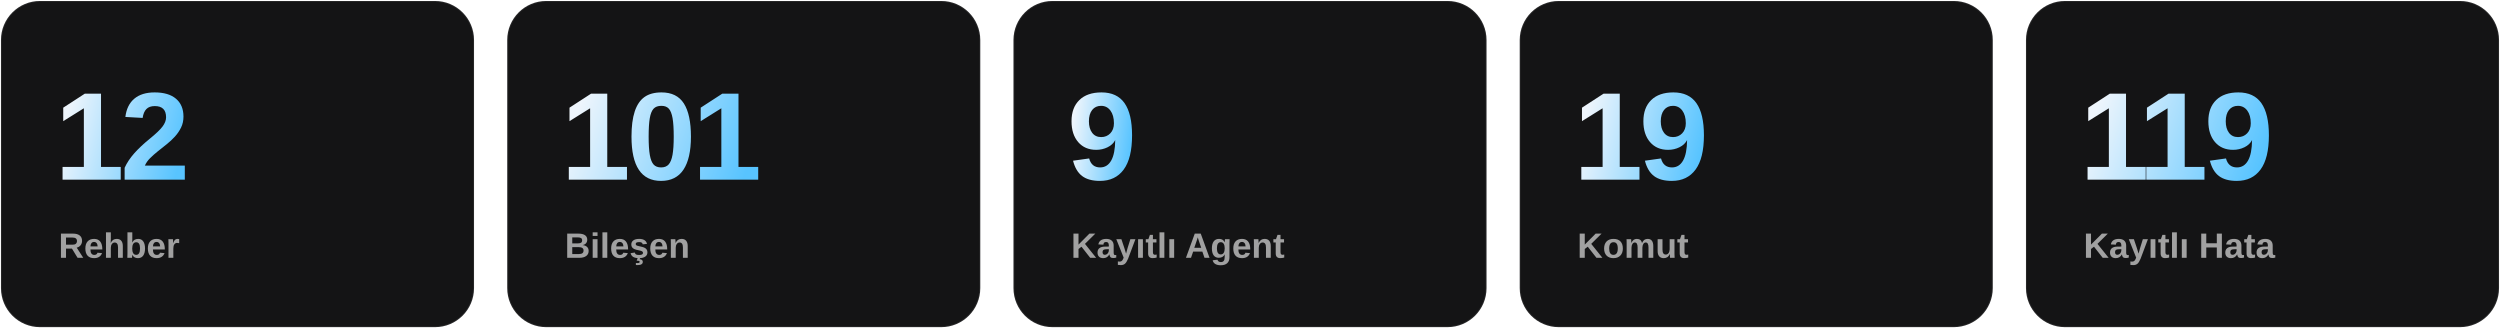
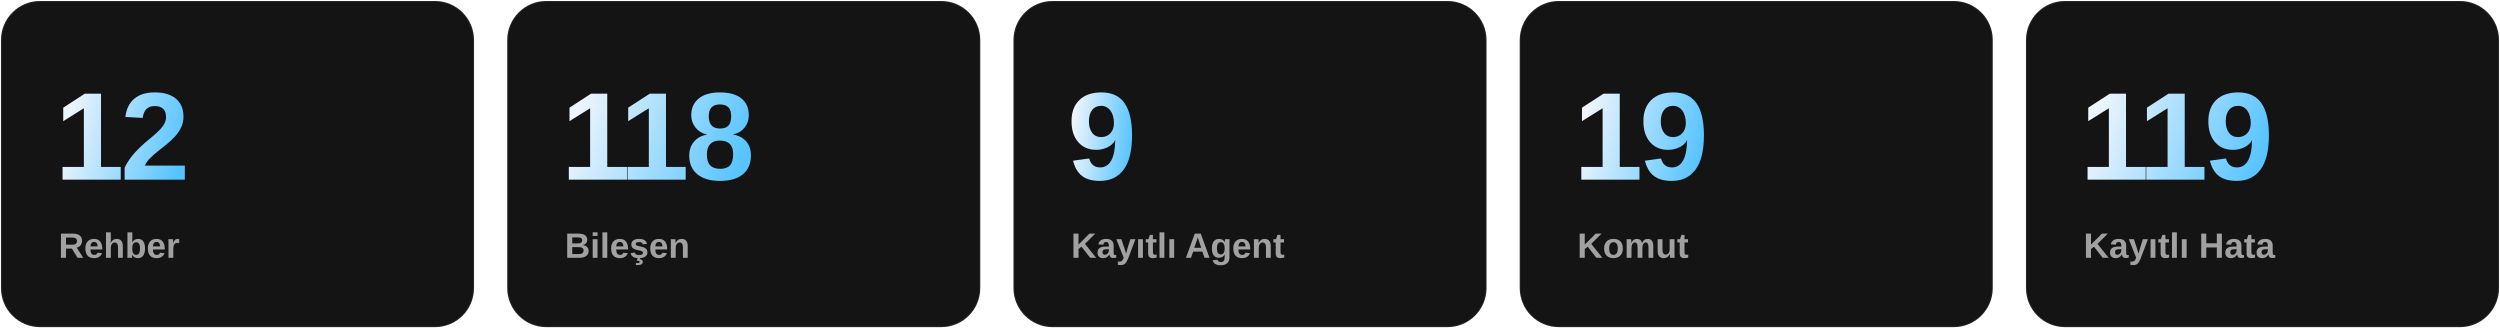
- <svg xmlns="http://www.w3.org/2000/svg" width="1280" height="168" viewBox="0 0 1280 168" role="img" aria-label="12 Rehber, 101 Bileşen, 9 Kayıtlı Agent, 19 Komut, 119 Kayıtlı Hata">
+ <svg xmlns="http://www.w3.org/2000/svg" width="1280" height="168" viewBox="0 0 1280 168" role="img" aria-label="12 Rehber, 118 Bileşen, 9 Kayıtlı Agent, 19 Komut, 119 Kayıtlı Hata">
  <defs>
    <linearGradient id="stat-ink" x1="0.008" y1="0.413" x2="0.992" y2="0.587">
      <stop offset="0%" stop-color="#eef5fc" />
      <stop offset="100%" stop-color="#58c4ff" />
    </linearGradient>
  </defs>
  <g transform="translate(0.0 0)">
    <rect x="0.5" y="0.5" width="242.2" height="167" rx="20" fill="#0c0c0d" />
    <rect x="0.5" y="0.5" width="242.2" height="167" rx="20" fill="rgb(255,255,255)" fill-opacity="0.035" stroke="rgb(255,255,255)" stroke-opacity="0.08" />
    <text x="28" y="92" font-family="-apple-system, BlinkMacSystemFont, 'Segoe UI', 'Helvetica Neue', Arial, sans-serif" font-size="64" font-weight="800" letter-spacing="-2" fill="url(#stat-ink)">12</text>
    <text x="30" y="132" font-family="-apple-system, BlinkMacSystemFont, 'Segoe UI', 'Helvetica Neue', Arial, sans-serif" font-size="18" font-weight="600" fill="#a1a1a1">Rehber</text>
  </g>
  <g transform="translate(259.2 0)">
    <rect x="0.5" y="0.5" width="242.2" height="167" rx="20" fill="#0c0c0d" />
    <rect x="0.5" y="0.5" width="242.2" height="167" rx="20" fill="rgb(255,255,255)" fill-opacity="0.035" stroke="rgb(255,255,255)" stroke-opacity="0.08" />
-     <text x="28" y="92" font-family="-apple-system, BlinkMacSystemFont, 'Segoe UI', 'Helvetica Neue', Arial, sans-serif" font-size="64" font-weight="800" letter-spacing="-2" fill="url(#stat-ink)">101</text>
+     <text x="28" y="92" font-family="-apple-system, BlinkMacSystemFont, 'Segoe UI', 'Helvetica Neue', Arial, sans-serif" font-size="64" font-weight="800" letter-spacing="-2" fill="url(#stat-ink)">118</text>
    <text x="30" y="132" font-family="-apple-system, BlinkMacSystemFont, 'Segoe UI', 'Helvetica Neue', Arial, sans-serif" font-size="18" font-weight="600" fill="#a1a1a1">Bileşen</text>
  </g>
  <g transform="translate(518.4 0)">
    <rect x="0.5" y="0.5" width="242.2" height="167" rx="20" fill="#0c0c0d" />
    <rect x="0.5" y="0.5" width="242.2" height="167" rx="20" fill="rgb(255,255,255)" fill-opacity="0.035" stroke="rgb(255,255,255)" stroke-opacity="0.08" />
    <text x="28" y="92" font-family="-apple-system, BlinkMacSystemFont, 'Segoe UI', 'Helvetica Neue', Arial, sans-serif" font-size="64" font-weight="800" letter-spacing="-2" fill="url(#stat-ink)">9</text>
    <text x="30" y="132" font-family="-apple-system, BlinkMacSystemFont, 'Segoe UI', 'Helvetica Neue', Arial, sans-serif" font-size="18" font-weight="600" fill="#a1a1a1">Kayıtlı Agent</text>
  </g>
  <g transform="translate(777.6 0)">
    <rect x="0.5" y="0.5" width="242.2" height="167" rx="20" fill="#0c0c0d" />
    <rect x="0.5" y="0.5" width="242.2" height="167" rx="20" fill="rgb(255,255,255)" fill-opacity="0.035" stroke="rgb(255,255,255)" stroke-opacity="0.08" />
    <text x="28" y="92" font-family="-apple-system, BlinkMacSystemFont, 'Segoe UI', 'Helvetica Neue', Arial, sans-serif" font-size="64" font-weight="800" letter-spacing="-2" fill="url(#stat-ink)">19</text>
    <text x="30" y="132" font-family="-apple-system, BlinkMacSystemFont, 'Segoe UI', 'Helvetica Neue', Arial, sans-serif" font-size="18" font-weight="600" fill="#a1a1a1">Komut</text>
  </g>
  <g transform="translate(1036.8 0)">
    <rect x="0.5" y="0.5" width="242.2" height="167" rx="20" fill="#0c0c0d" />
    <rect x="0.5" y="0.5" width="242.2" height="167" rx="20" fill="rgb(255,255,255)" fill-opacity="0.035" stroke="rgb(255,255,255)" stroke-opacity="0.08" />
    <text x="28" y="92" font-family="-apple-system, BlinkMacSystemFont, 'Segoe UI', 'Helvetica Neue', Arial, sans-serif" font-size="64" font-weight="800" letter-spacing="-2" fill="url(#stat-ink)">119</text>
    <text x="30" y="132" font-family="-apple-system, BlinkMacSystemFont, 'Segoe UI', 'Helvetica Neue', Arial, sans-serif" font-size="18" font-weight="600" fill="#a1a1a1">Kayıtlı Hata</text>
  </g>
</svg>
